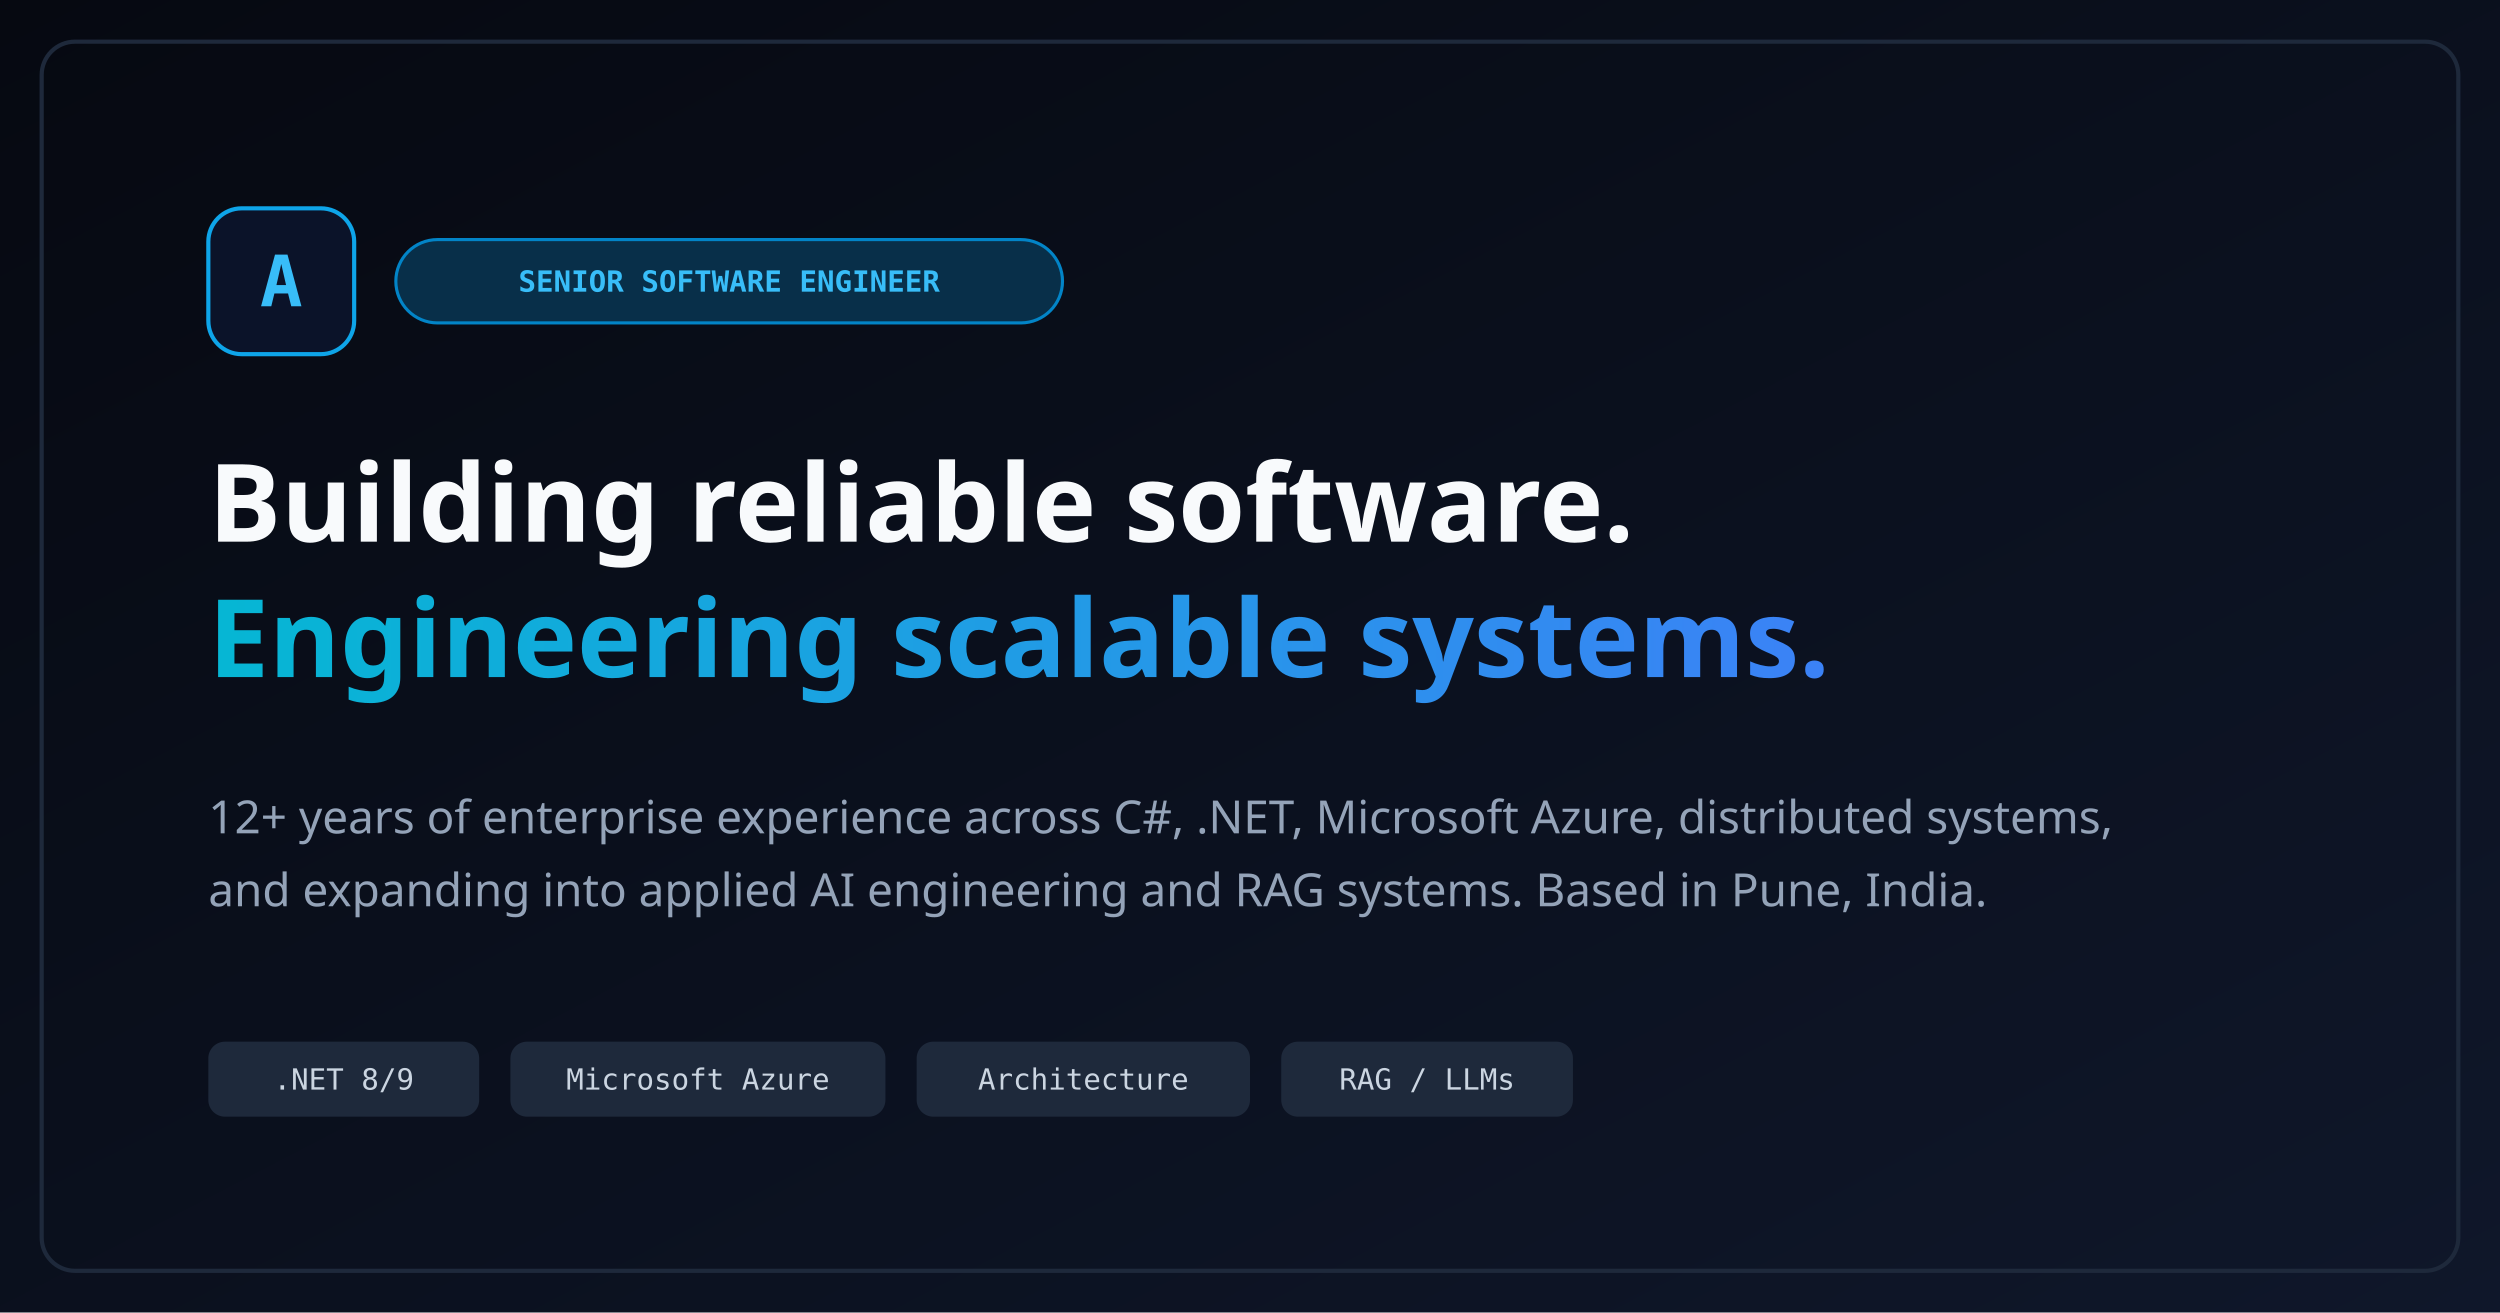
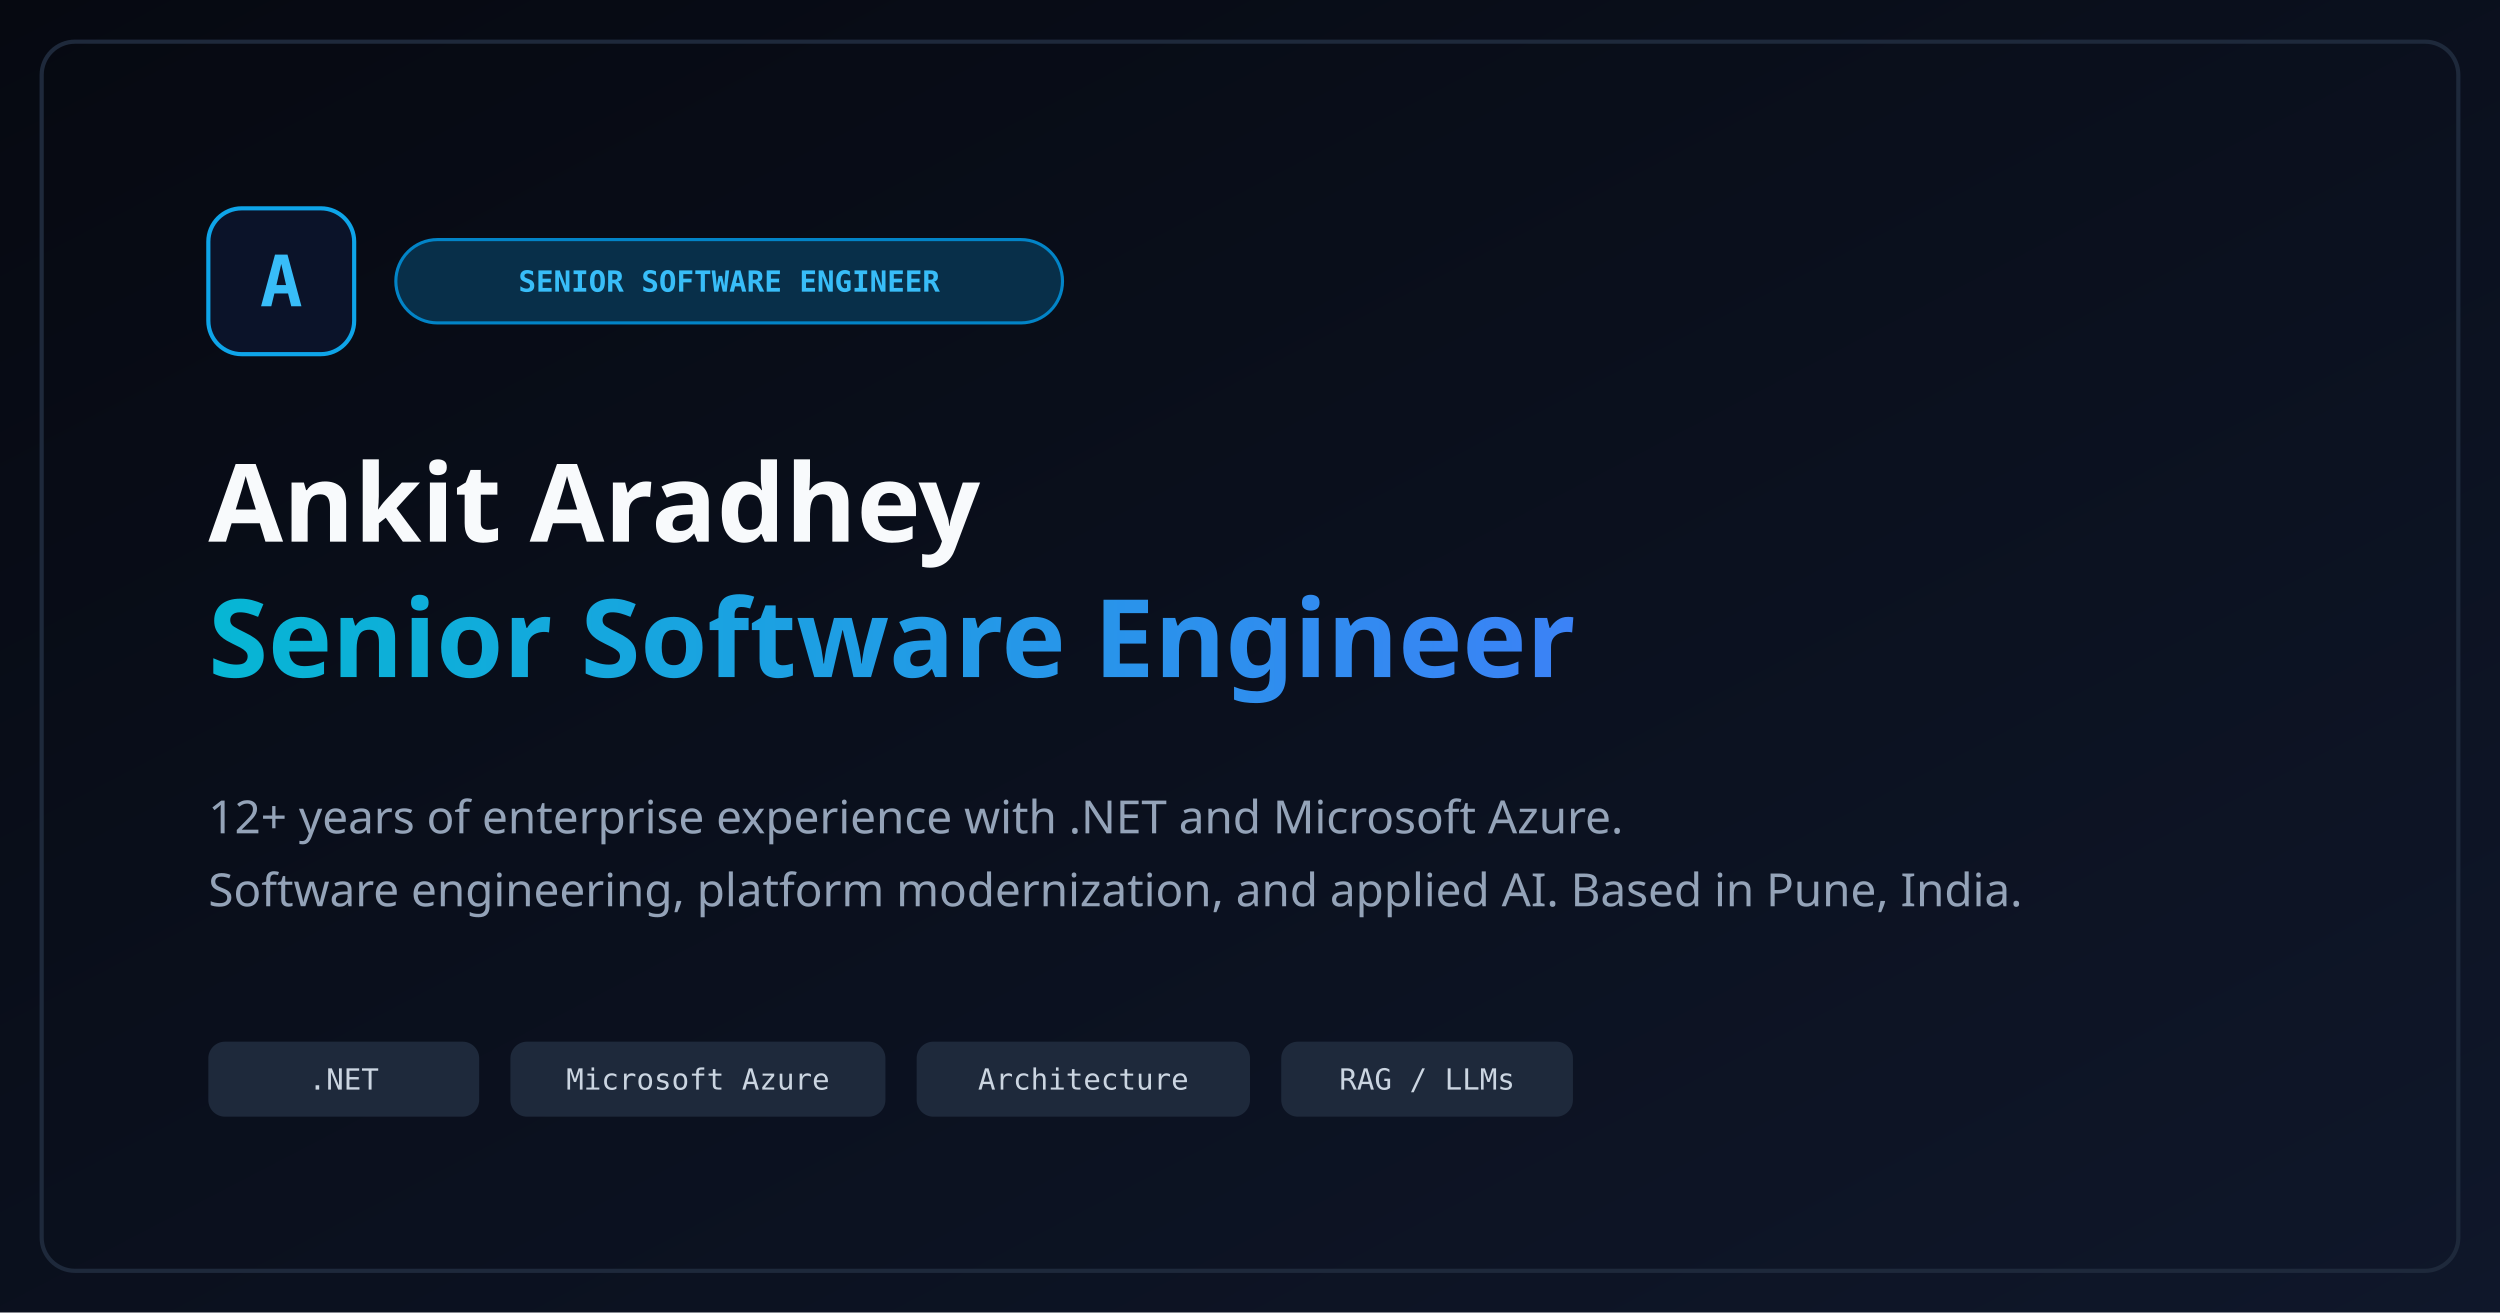
<svg xmlns="http://www.w3.org/2000/svg" viewBox="0 0 1200 630" width="1200" height="630">
  <defs>
    <linearGradient id="bg" x1="0%" y1="0%" x2="100%" y2="100%">
      <stop offset="0%" stop-color="#060911" />
      <stop offset="100%" stop-color="#0f172a" />
    </linearGradient>
    <linearGradient id="cyanGrad" x1="0%" y1="0%" x2="100%" y2="0%">
      <stop offset="0%" stop-color="#06b6d4" />
      <stop offset="100%" stop-color="#3b82f6" />
    </linearGradient>
  </defs>
  <rect width="1200" height="630" fill="url(#bg)" />
  <rect x="20" y="20" width="1160" height="590" rx="16" fill="none" stroke="#1e293b" stroke-width="2" />
  <g transform="translate(100, 100)">
    <rect width="70" height="70" rx="16" fill="#0b1329" stroke="#0ea5e9" stroke-width="2" />
    <text x="35" y="47" fill="#38bdf8" font-size="34" font-family="monospace" font-weight="bold" text-anchor="middle">A</text>
  </g>
  <g transform="translate(190, 115)">
    <rect width="320" height="40" rx="20" fill="#082f49" stroke="#0284c7" stroke-width="1.5" />
    <text x="160" y="25" fill="#38bdf8" font-size="14" font-family="monospace" font-weight="bold" text-anchor="middle">SENIOR SOFTWARE ENGINEER</text>
  </g>
  <text x="100" y="260" fill="#f8fafc" font-size="52" font-family="sans-serif" font-weight="900">
-     Building reliable software.
+     Ankit Aradhey
  </text>
  <text x="100" y="325" fill="url(#cyanGrad)" font-size="52" font-family="sans-serif" font-weight="900">
-     Engineering scalable systems.
+     Senior Software Engineer
  </text>
  <text x="100" y="400" fill="#94a3b8" font-size="22" font-family="sans-serif">
-     12+ years of enterprise experience across C#, .NET, Microsoft Azure, distributed systems,
+     12+ years of enterprise experience with .NET and Microsoft Azure.
  </text>
  <text x="100" y="435" fill="#94a3b8" font-size="22" font-family="sans-serif">
-     and expanding into applied AI engineering and RAG systems. Based in Pune, India.
+     Software engineering, platform modernization, and applied AI. Based in Pune, India.
  </text>
  <g transform="translate(100, 500)">
    <rect width="130" height="36" rx="8" fill="#1e293b" />
-     <text x="65" y="23" fill="#cbd5e1" font-size="14" font-family="monospace" text-anchor="middle">.NET 8/9</text>
+     <text x="65" y="23" fill="#cbd5e1" font-size="14" font-family="monospace" text-anchor="middle">.NET</text>
  </g>
  <g transform="translate(245, 500)">
    <rect width="180" height="36" rx="8" fill="#1e293b" />
    <text x="90" y="23" fill="#cbd5e1" font-size="14" font-family="monospace" text-anchor="middle">Microsoft Azure</text>
  </g>
  <g transform="translate(440, 500)">
    <rect width="160" height="36" rx="8" fill="#1e293b" />
    <text x="80" y="23" fill="#cbd5e1" font-size="14" font-family="monospace" text-anchor="middle">Architecture</text>
  </g>
  <g transform="translate(615, 500)">
    <rect width="140" height="36" rx="8" fill="#1e293b" />
    <text x="70" y="23" fill="#cbd5e1" font-size="14" font-family="monospace" text-anchor="middle">RAG / LLMs</text>
  </g>
</svg>
